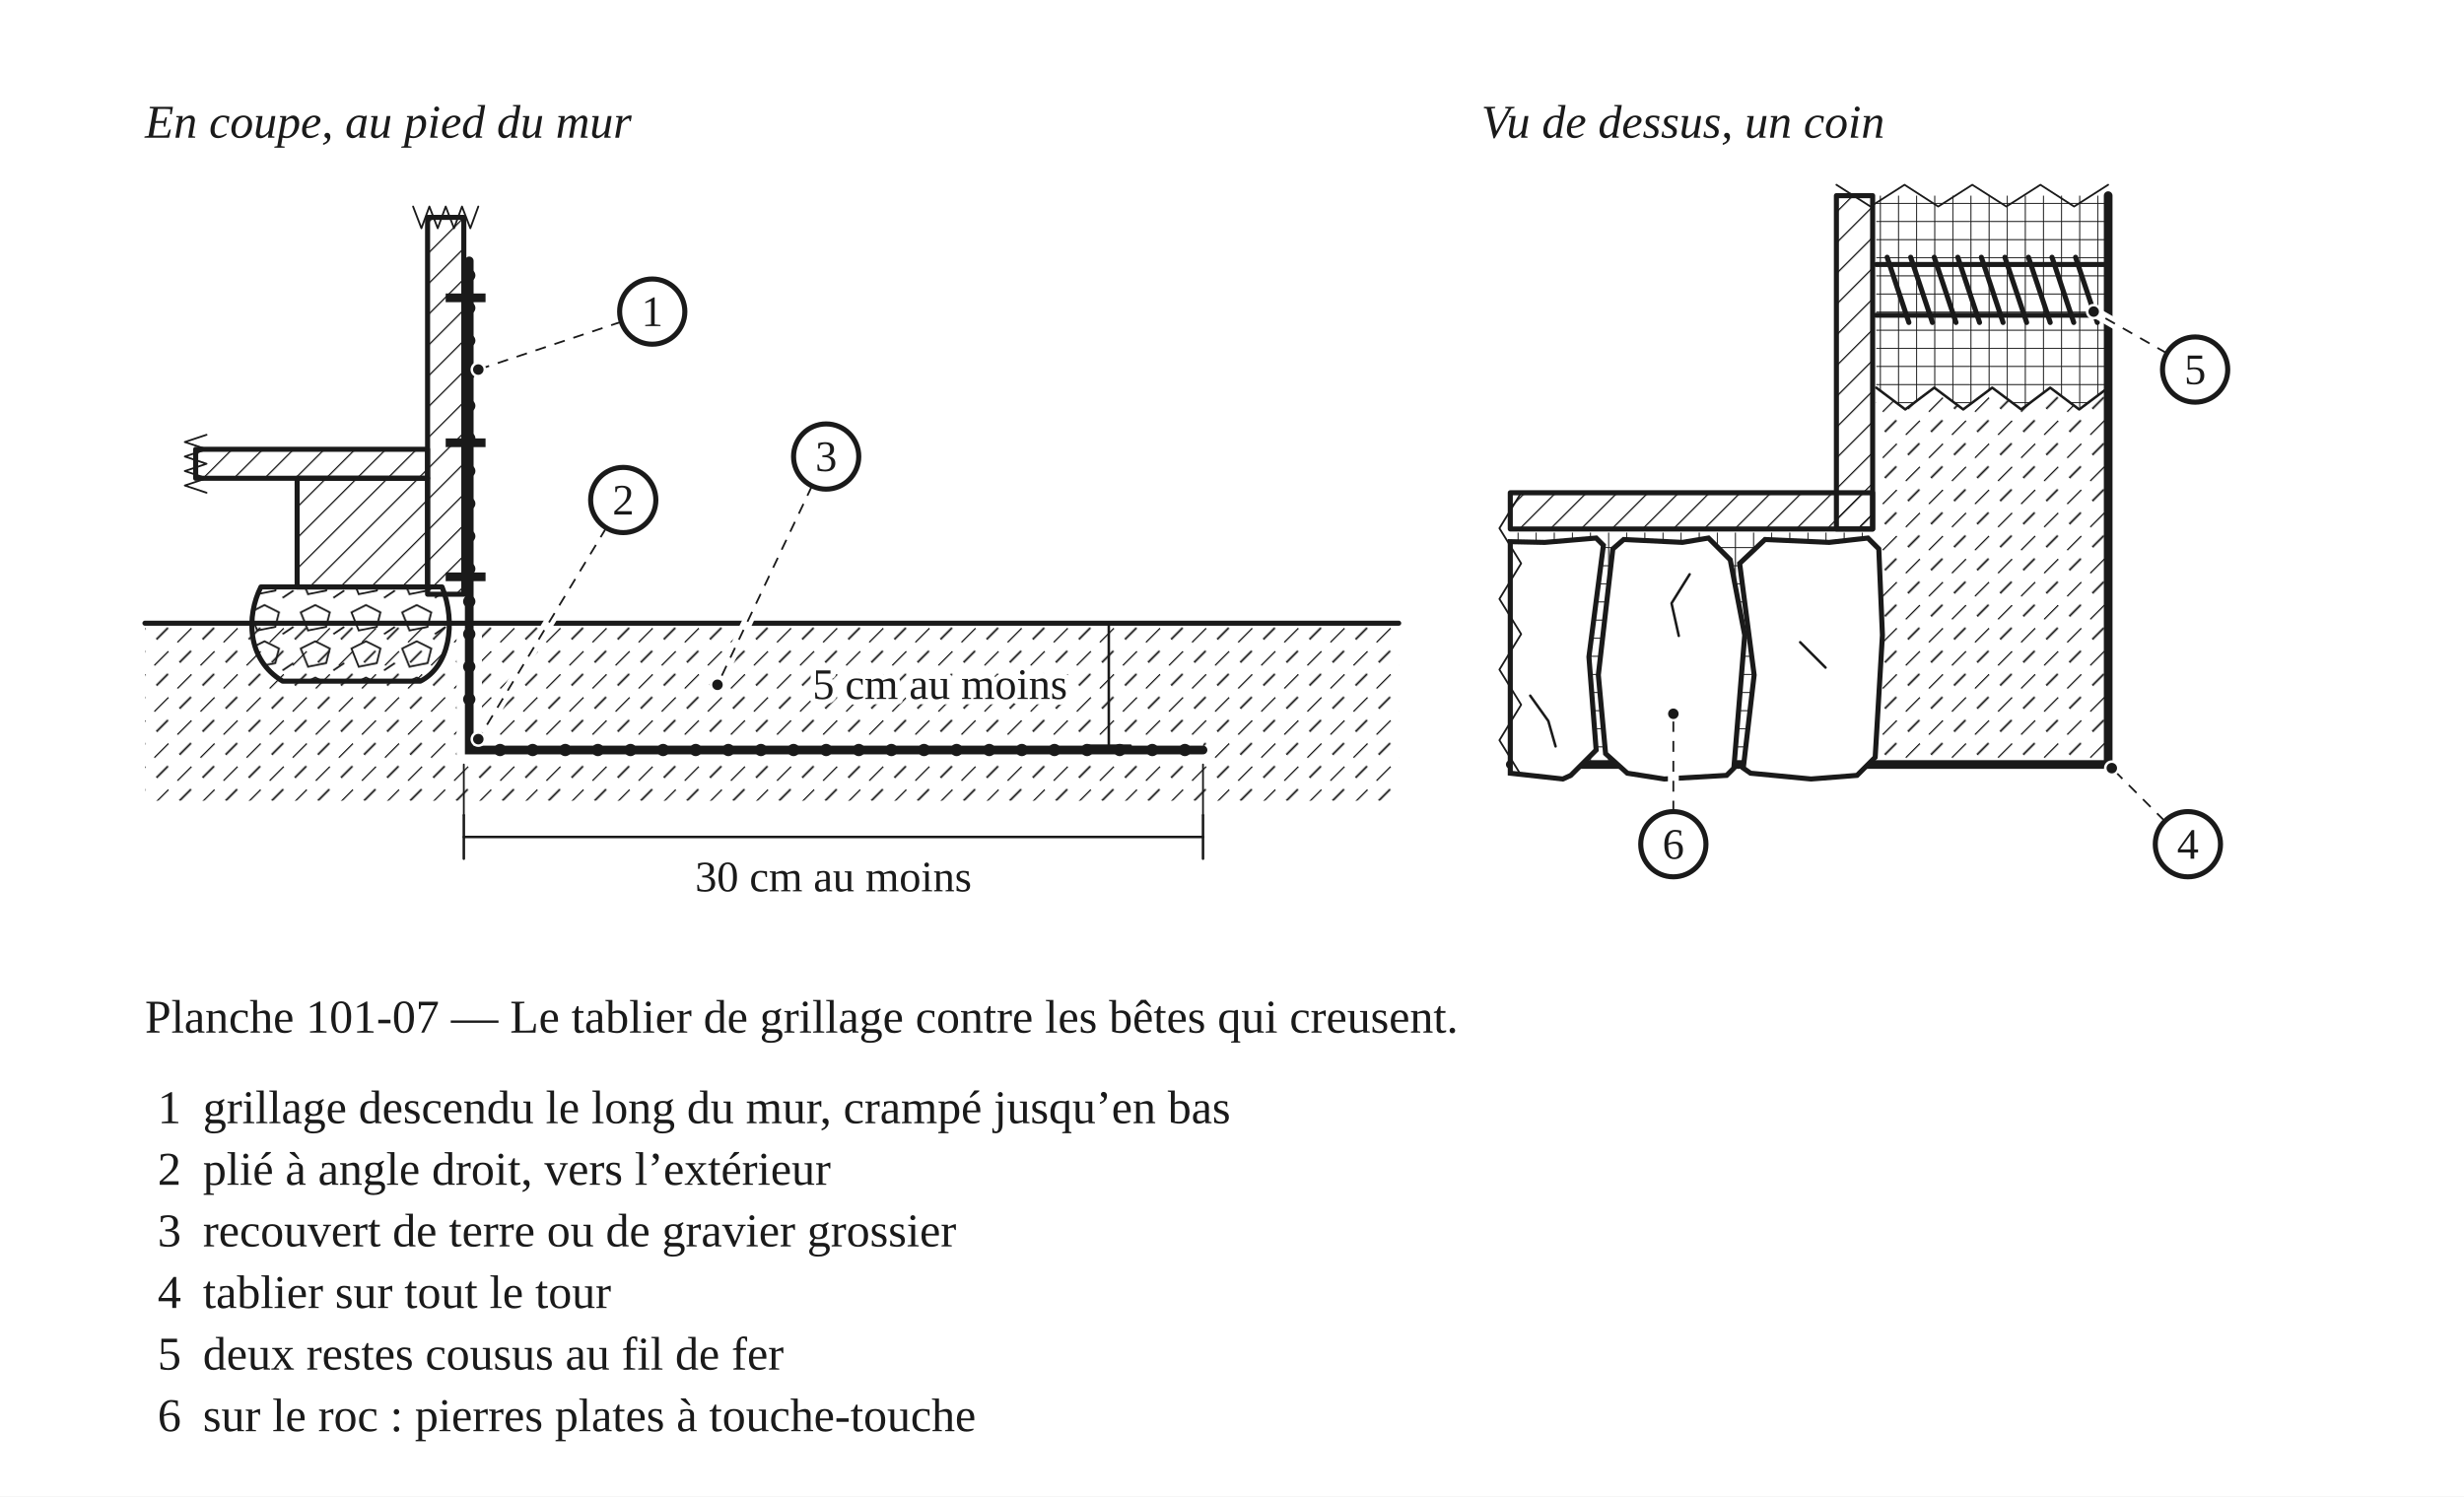
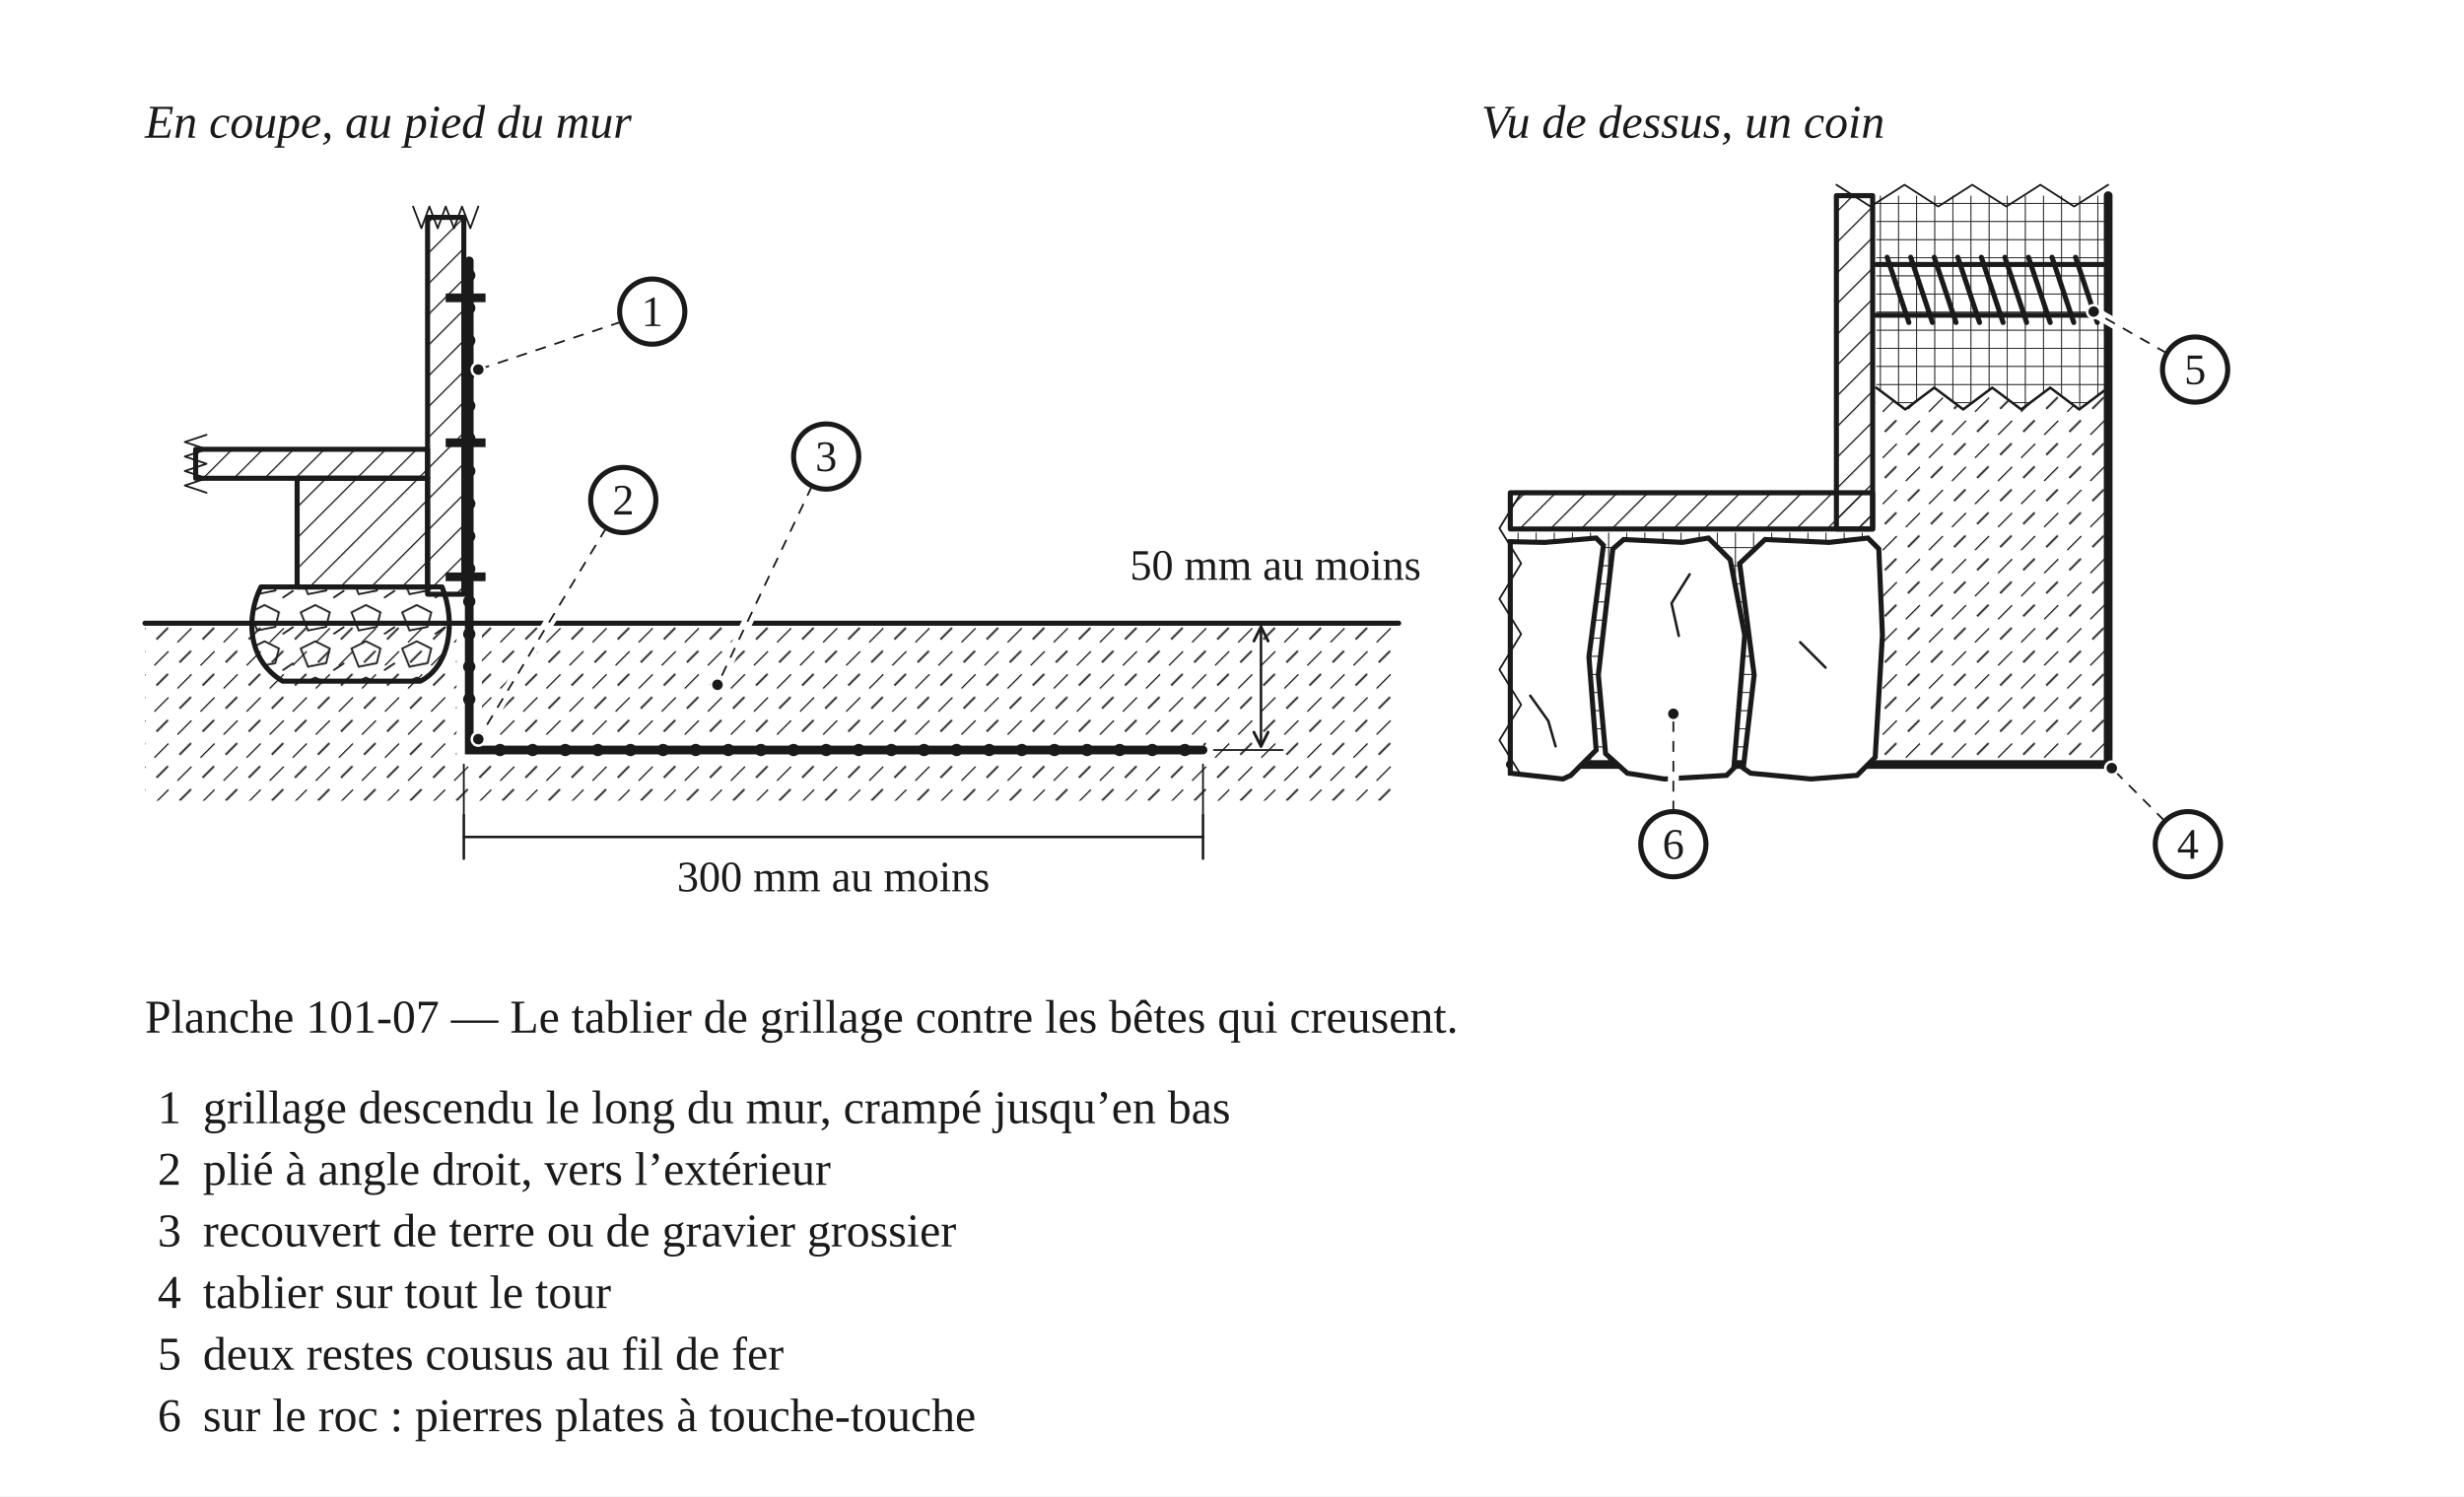
<svg xmlns="http://www.w3.org/2000/svg" width="680" height="413" viewBox="0 0 680 413" role="img">
  <defs>
    <pattern id="h-bois" width="6" height="6" patternUnits="userSpaceOnUse" patternTransform="rotate(45)">
      <line x1="0" y1="0" x2="0" y2="6" stroke="#1A1A1A" stroke-width="0.7" />
    </pattern>
    <pattern id="h-terre" width="9" height="9" patternUnits="userSpaceOnUse" patternTransform="rotate(45)">
      <line x1="0" y1="0" x2="0" y2="5.5" stroke="#1A1A1A" stroke-width="0.7" />
      <line x1="4.5" y1="4.5" x2="4.5" y2="9" stroke="#1A1A1A" stroke-width="0.5" />
    </pattern>
    <pattern id="h-grillage" width="5" height="5" patternUnits="userSpaceOnUse">
      <line x1="0" y1="0" x2="5" y2="0" stroke="#1A1A1A" stroke-width="0.5" />
      <line x1="0" y1="0" x2="0" y2="5" stroke="#1A1A1A" stroke-width="0.5" />
    </pattern>
    <pattern id="h-pierre" width="14" height="10" patternUnits="userSpaceOnUse">
      <path d="M1 3 L5 1 L9 3 L8 7 L3 8 Z M10 9 L13 7" fill="none" stroke="#1A1A1A" stroke-width="0.5" />
    </pattern>
+     <marker id="fl" viewBox="0 0 10 10" refX="9" refY="5" markerWidth="7" markerHeight="7" orient="auto-start-reverse">
+       <path d="M1 1 L9 5 L1 9" fill="none" stroke="#1A1A1A" stroke-width="1.6" stroke-linecap="round" stroke-linejoin="round" />
+     </marker>
  </defs>
  <rect x="0" y="0" width="680" height="413" fill="#FFFFFF" />
  <text x="40" y="38" font-family="Georgia, 'Times New Roman', serif" font-size="13" font-style="italic" fill="#1A1A1A">En coupe, au pied du mur</text>
  <g transform="translate(40 46)" data-vue="coupe">
    <rect x="0" y="126" width="346" height="49" fill="url(#h-terre)" stroke="none" />
    <line x1="0" y1="126" x2="346" y2="126" fill="none" stroke="#1A1A1A" stroke-width="1.4" stroke-linejoin="round" stroke-linecap="round" />
    <path d="M32,116 L82,116 C86,126 84,138 76,142 L38,142 C28,136 28,124 32,116 Z" fill="url(#h-pierre)" stroke="#1A1A1A" stroke-width="1.4" stroke-linejoin="round" />
    <rect x="42" y="86" width="36" height="30" fill="url(#h-bois)" stroke="#1A1A1A" stroke-width="1.4" stroke-linejoin="round" />
    <rect x="14" y="78" width="64" height="8" fill="url(#h-bois)" stroke="#1A1A1A" stroke-width="1.4" stroke-linejoin="round" />
    <path d="M17 74 L11 76 L17 78 L11 80 L17 82 L11 84 L17 86 L11 88 L17 90" fill="none" stroke="#1A1A1A" stroke-width="0.5" stroke-linejoin="round" stroke-linecap="round" />
    <rect x="78" y="14" width="10" height="104" fill="url(#h-bois)" stroke="#1A1A1A" stroke-width="1.4" stroke-linejoin="round" />
    <path d="M74 11 L76.3 17 L78.5 11 L80.8 17 L83 11 L85.3 17 L87.5 11 L89.8 17 L92 11" fill="none" stroke="#1A1A1A" stroke-width="0.5" stroke-linejoin="round" stroke-linecap="round" />
    <path d="M89.5 127 L89.5 161 L292 161" fill="none" stroke="#FFFFFF" stroke-width="7" stroke-linejoin="miter" />
    <path d="M89.5 26 L89.5 161 L292 161" fill="none" stroke="#1A1A1A" stroke-width="2.4" stroke-linejoin="miter" stroke-linecap="round" />
    <circle cx="89.5" cy="30" r="1.7" fill="#1A1A1A" stroke="none" />
    <circle cx="89.5" cy="39" r="1.7" fill="#1A1A1A" stroke="none" />
    <circle cx="89.5" cy="48" r="1.7" fill="#1A1A1A" stroke="none" />
    <circle cx="89.5" cy="57" r="1.7" fill="#1A1A1A" stroke="none" />
    <circle cx="89.5" cy="66" r="1.7" fill="#1A1A1A" stroke="none" />
    <circle cx="89.5" cy="75" r="1.7" fill="#1A1A1A" stroke="none" />
    <circle cx="89.5" cy="84" r="1.7" fill="#1A1A1A" stroke="none" />
    <circle cx="89.5" cy="93" r="1.7" fill="#1A1A1A" stroke="none" />
    <circle cx="89.5" cy="102" r="1.7" fill="#1A1A1A" stroke="none" />
    <circle cx="89.5" cy="111" r="1.7" fill="#1A1A1A" stroke="none" />
    <circle cx="89.5" cy="120" r="1.7" fill="#1A1A1A" stroke="none" />
    <circle cx="89.5" cy="129" r="1.7" fill="#1A1A1A" stroke="none" />
    <circle cx="89.5" cy="138" r="1.7" fill="#1A1A1A" stroke="none" />
    <circle cx="89.5" cy="147" r="1.7" fill="#1A1A1A" stroke="none" />
    <circle cx="98" cy="161" r="1.7" fill="#1A1A1A" stroke="none" />
    <circle cx="107" cy="161" r="1.7" fill="#1A1A1A" stroke="none" />
    <circle cx="116" cy="161" r="1.7" fill="#1A1A1A" stroke="none" />
    <circle cx="125" cy="161" r="1.7" fill="#1A1A1A" stroke="none" />
    <circle cx="134" cy="161" r="1.7" fill="#1A1A1A" stroke="none" />
    <circle cx="143" cy="161" r="1.7" fill="#1A1A1A" stroke="none" />
    <circle cx="152" cy="161" r="1.7" fill="#1A1A1A" stroke="none" />
    <circle cx="161" cy="161" r="1.7" fill="#1A1A1A" stroke="none" />
    <circle cx="170" cy="161" r="1.7" fill="#1A1A1A" stroke="none" />
    <circle cx="179" cy="161" r="1.7" fill="#1A1A1A" stroke="none" />
    <circle cx="188" cy="161" r="1.7" fill="#1A1A1A" stroke="none" />
    <circle cx="197" cy="161" r="1.7" fill="#1A1A1A" stroke="none" />
    <circle cx="206" cy="161" r="1.7" fill="#1A1A1A" stroke="none" />
    <circle cx="215" cy="161" r="1.7" fill="#1A1A1A" stroke="none" />
    <circle cx="224" cy="161" r="1.7" fill="#1A1A1A" stroke="none" />
    <circle cx="233" cy="161" r="1.7" fill="#1A1A1A" stroke="none" />
    <circle cx="242" cy="161" r="1.7" fill="#1A1A1A" stroke="none" />
    <circle cx="251" cy="161" r="1.7" fill="#1A1A1A" stroke="none" />
    <circle cx="260" cy="161" r="1.7" fill="#1A1A1A" stroke="none" />
    <circle cx="269" cy="161" r="1.7" fill="#1A1A1A" stroke="none" />
    <circle cx="278" cy="161" r="1.7" fill="#1A1A1A" stroke="none" />
    <circle cx="287" cy="161" r="1.7" fill="#1A1A1A" stroke="none" />
    <rect x="83" y="35" width="11" height="2.4" fill="#1A1A1A" stroke="none" />
    <rect x="83" y="75" width="11" height="2.4" fill="#1A1A1A" stroke="none" />
    <rect x="83" y="112" width="11" height="2.4" fill="#1A1A1A" stroke="none" />
    <line x1="88" y1="165" x2="88" y2="179" fill="none" stroke="#1A1A1A" stroke-width="0.5" stroke-linejoin="round" stroke-linecap="round" />
    <line x1="292" y1="165" x2="292" y2="179" fill="none" stroke="#1A1A1A" stroke-width="0.5" stroke-linejoin="round" stroke-linecap="round" />
    <line x1="88" y1="185" x2="292" y2="185" fill="none" stroke="#1A1A1A" stroke-width="0.7" stroke-linejoin="round" stroke-linecap="round" />
    <line x1="88" y1="179" x2="88" y2="191" fill="none" stroke="#1A1A1A" stroke-width="0.7" stroke-linejoin="round" stroke-linecap="round" />
    <line x1="292" y1="179" x2="292" y2="191" fill="none" stroke="#1A1A1A" stroke-width="0.7" stroke-linejoin="round" stroke-linecap="round" />
-     <text x="190" y="200" text-anchor="middle" font-family="Georgia, 'Times New Roman', serif" font-size="12" fill="#1A1A1A" stroke="#FFFFFF" stroke-width="3" stroke-linejoin="round" paint-order="stroke">30 cm au moins</text>
-     <line x1="266" y1="126" x2="266" y2="159.8" fill="none" stroke="#1A1A1A" stroke-width="0.7" stroke-linejoin="round" stroke-linecap="round" />
-     <line x1="260" y1="126" x2="272" y2="126" fill="none" stroke="#1A1A1A" stroke-width="0.7" stroke-linejoin="round" stroke-linecap="round" />
-     <line x1="260" y1="159.8" x2="272" y2="159.8" fill="none" stroke="#1A1A1A" stroke-width="0.7" stroke-linejoin="round" stroke-linecap="round" />
-     <text x="219.4" y="146.9" text-anchor="middle" font-family="Georgia, 'Times New Roman', serif" font-size="12" fill="#1A1A1A" stroke="#FFFFFF" stroke-width="3" stroke-linejoin="round" paint-order="stroke">5 cm au moins</text>
+     <text x="190" y="200" text-anchor="middle" font-family="Georgia, 'Times New Roman', serif" font-size="12" fill="#1A1A1A" stroke="#FFFFFF" stroke-width="3" stroke-linejoin="round" paint-order="stroke">300 mm au moins</text>
+     <line x1="295" y1="161" x2="314" y2="161" fill="none" stroke="#1A1A1A" stroke-width="0.5" stroke-linejoin="round" stroke-linecap="round" />
+     <rect x="294" y="100" width="74" height="18" fill="#FFFFFF" stroke="none" />
+     <line x1="308" y1="127" x2="308" y2="160" fill="none" stroke="#1A1A1A" stroke-width="0.7" stroke-linejoin="round" stroke-linecap="round" marker-start="url(#fl)" marker-end="url(#fl)" />
+     <text x="312" y="114" text-anchor="middle" font-family="Georgia, 'Times New Roman', serif" font-size="12" fill="#1A1A1A">50 mm au moins</text>
  </g>
  <text x="408.8" y="38" font-family="Georgia, 'Times New Roman', serif" font-size="13" font-style="italic" fill="#1A1A1A">Vu de dessus, un coin</text>
  <g transform="translate(408.8 46)" data-vue="plan">
    <rect x="109" y="8" width="64" height="60" fill="url(#h-grillage)" stroke="none" />
    <rect x="8" y="101" width="103" height="64" fill="url(#h-grillage)" stroke="none" />
    <path d="M109 61 L117 67 L125 61 L133 67 L141 61 L149 67 L157 61 L165 67 L173 61 L173 165 L109 165 Z" fill="#FFFFFF" stroke="none" />
    <path d="M109 61 L117 67 L125 61 L133 67 L141 61 L149 67 L157 61 L165 67 L173 61 L173 165 L109 165 Z" fill="url(#h-terre)" stroke="none" />
    <path d="M173 8 L173 165 L8 165" fill="none" stroke="#1A1A1A" stroke-width="2.4" stroke-linejoin="round" stroke-linecap="round" />
    <rect x="98" y="8" width="10" height="92" fill="url(#h-bois)" stroke="#1A1A1A" stroke-width="1.4" stroke-linejoin="round" />
    <rect x="8" y="90" width="100" height="10" fill="url(#h-bois)" stroke="#1A1A1A" stroke-width="1.4" stroke-linejoin="round" />
    <path d="M109 61 L117 67 L125 61 L133 67 L141 61 L149 67 L157 61 L165 67 L173 61" fill="none" stroke="#1A1A1A" stroke-width="0.7" stroke-linejoin="round" stroke-linecap="round" />
    <line x1="109" y1="27" x2="173" y2="27" fill="none" stroke="#1A1A1A" stroke-width="1.4" stroke-linejoin="round" stroke-linecap="round" />
    <line x1="109" y1="41" x2="173" y2="41" fill="none" stroke="#1A1A1A" stroke-width="1.4" stroke-linejoin="round" stroke-linecap="round" />
    <line x1="112" y1="25" x2="118" y2="43" fill="none" stroke="#1A1A1A" stroke-width="1.4" stroke-linejoin="round" stroke-linecap="round" />
    <line x1="118.5" y1="25" x2="124.5" y2="43" fill="none" stroke="#1A1A1A" stroke-width="1.4" stroke-linejoin="round" stroke-linecap="round" />
    <line x1="125" y1="25" x2="131" y2="43" fill="none" stroke="#1A1A1A" stroke-width="1.4" stroke-linejoin="round" stroke-linecap="round" />
    <line x1="131.5" y1="25" x2="137.5" y2="43" fill="none" stroke="#1A1A1A" stroke-width="1.4" stroke-linejoin="round" stroke-linecap="round" />
    <line x1="138" y1="25" x2="144" y2="43" fill="none" stroke="#1A1A1A" stroke-width="1.4" stroke-linejoin="round" stroke-linecap="round" />
    <line x1="144.5" y1="25" x2="150.5" y2="43" fill="none" stroke="#1A1A1A" stroke-width="1.4" stroke-linejoin="round" stroke-linecap="round" />
    <line x1="151" y1="25" x2="157" y2="43" fill="none" stroke="#1A1A1A" stroke-width="1.4" stroke-linejoin="round" stroke-linecap="round" />
    <line x1="157.5" y1="25" x2="163.5" y2="43" fill="none" stroke="#1A1A1A" stroke-width="1.4" stroke-linejoin="round" stroke-linecap="round" />
    <line x1="164" y1="25" x2="170" y2="43" fill="none" stroke="#1A1A1A" stroke-width="1.4" stroke-linejoin="round" stroke-linecap="round" />
    <path d="M8 103.5 L17.5 103.7 L31.7 102.5 L33.7 104.5 L29.7 135.3 L31.7 161 L24.7 168 L22.5 169 L8 167.4 Z" fill="#FFFFFF" stroke="#1A1A1A" stroke-width="1.4" stroke-linejoin="miter" stroke-linecap="round" />
    <path d="M13.5,146 L18.5,153 L20.5,160" fill="none" stroke="#1A1A1A" stroke-width="0.7" stroke-linejoin="round" stroke-linecap="round" />
    <path d="M39.3 102.9 L55.5 103.7 L62.7 102.5 L68.7 108.5 L72.7 129.3 L69.7 166 L67.7 168 L50.5 169 L40.3 167.4 L34.3 162 L32.3 140.3 L36.3 105.5 Z" fill="#FFFFFF" stroke="#1A1A1A" stroke-width="1.4" stroke-linejoin="miter" stroke-linecap="round" />
    <path d="M57.5,112.5 L52.5,120.5 L54.5,129.5" fill="none" stroke="#1A1A1A" stroke-width="0.7" stroke-linejoin="round" stroke-linecap="round" />
    <path d="M78.3 102.9 L96 103.7 L106.7 102.5 L109.7 105.5 L110.7 129.3 L108.7 163 L103.7 168 L91 169 L74.3 167.4 L72.3 166 L75.3 140.3 L71.3 109.5 Z" fill="#FFFFFF" stroke="#1A1A1A" stroke-width="1.4" stroke-linejoin="miter" stroke-linecap="round" />
    <path d="M88,131.25 L95,138.25" fill="none" stroke="#1A1A1A" stroke-width="0.7" stroke-linejoin="round" stroke-linecap="round" />
    <path d="M98 5 L107.4 11 L116.8 5 L126.1 11 L135.5 5 L144.9 11 L154.3 5 L163.6 11 L173 5" fill="none" stroke="#1A1A1A" stroke-width="0.5" stroke-linejoin="round" stroke-linecap="round" />
    <path d="M11 90 L5 99.8 L11 109.5 L5 119.3 L11 129 L5 138.8 L11 148.5 L5 158.3 L11 168" fill="none" stroke="#1A1A1A" stroke-width="0.5" stroke-linejoin="round" stroke-linecap="round" />
  </g>
  <line x1="171.5" y1="88.8" x2="132" y2="102" fill="none" stroke="#FFFFFF" stroke-width="3" stroke-linecap="round" />
  <line x1="171.5" y1="88.8" x2="132" y2="102" fill="none" stroke="#1A1A1A" stroke-width="0.5" stroke-dasharray="3 2.5" />
  <circle cx="132" cy="102" r="1.8" fill="#1A1A1A" stroke="#FFFFFF" stroke-width="0.7" />
  <circle cx="180" cy="86" r="9" fill="#FFFFFF" stroke="#1A1A1A" stroke-width="1.4" data-vue="coupe" />
  <text x="180" y="90" text-anchor="middle" font-family="Georgia, 'Times New Roman', serif" font-size="12" fill="#1A1A1A">1</text>
  <line x1="167.3" y1="145.7" x2="132" y2="204" fill="none" stroke="#FFFFFF" stroke-width="3" stroke-linecap="round" />
  <line x1="167.3" y1="145.7" x2="132" y2="204" fill="none" stroke="#1A1A1A" stroke-width="0.5" stroke-dasharray="3 2.5" />
  <circle cx="132" cy="204" r="1.8" fill="#1A1A1A" stroke="#FFFFFF" stroke-width="0.7" />
  <circle cx="172" cy="138" r="9" fill="#FFFFFF" stroke="#1A1A1A" stroke-width="1.4" data-vue="coupe" />
  <text x="172" y="142" text-anchor="middle" font-family="Georgia, 'Times New Roman', serif" font-size="12" fill="#1A1A1A">2</text>
  <line x1="224.1" y1="134.1" x2="198" y2="189" fill="none" stroke="#FFFFFF" stroke-width="3" stroke-linecap="round" />
  <line x1="224.1" y1="134.1" x2="198" y2="189" fill="none" stroke="#1A1A1A" stroke-width="0.5" stroke-dasharray="3 2.5" />
  <circle cx="198" cy="189" r="1.8" fill="#1A1A1A" stroke="#FFFFFF" stroke-width="0.7" />
  <circle cx="228" cy="126" r="9" fill="#FFFFFF" stroke="#1A1A1A" stroke-width="1.4" data-vue="coupe" />
  <text x="228" y="130" text-anchor="middle" font-family="Georgia, 'Times New Roman', serif" font-size="12" fill="#1A1A1A">3</text>
  <line x1="597.4" y1="226.6" x2="582.8" y2="212" fill="none" stroke="#FFFFFF" stroke-width="3" stroke-linecap="round" />
  <line x1="597.4" y1="226.6" x2="582.8" y2="212" fill="none" stroke="#1A1A1A" stroke-width="0.5" stroke-dasharray="3 2.5" />
  <circle cx="582.8" cy="212" r="1.8" fill="#1A1A1A" stroke="#FFFFFF" stroke-width="0.7" />
  <circle cx="603.8" cy="233" r="9" fill="#FFFFFF" stroke="#1A1A1A" stroke-width="1.4" data-vue="plan" />
  <text x="603.8" y="237" text-anchor="middle" font-family="Georgia, 'Times New Roman', serif" font-size="12" fill="#1A1A1A">4</text>
  <line x1="598" y1="97.5" x2="577.8" y2="86" fill="none" stroke="#FFFFFF" stroke-width="3" stroke-linecap="round" />
  <line x1="598" y1="97.5" x2="577.8" y2="86" fill="none" stroke="#1A1A1A" stroke-width="0.5" stroke-dasharray="3 2.5" />
  <circle cx="577.8" cy="86" r="1.8" fill="#1A1A1A" stroke="#FFFFFF" stroke-width="0.7" />
  <circle cx="605.8" cy="102" r="9" fill="#FFFFFF" stroke="#1A1A1A" stroke-width="1.4" data-vue="plan" />
  <text x="605.8" y="106" text-anchor="middle" font-family="Georgia, 'Times New Roman', serif" font-size="12" fill="#1A1A1A">5</text>
  <line x1="461.8" y1="224" x2="461.8" y2="197" fill="none" stroke="#FFFFFF" stroke-width="3" stroke-linecap="round" />
  <line x1="461.8" y1="224" x2="461.8" y2="197" fill="none" stroke="#1A1A1A" stroke-width="0.5" stroke-dasharray="3 2.5" />
  <circle cx="461.8" cy="197" r="1.8" fill="#1A1A1A" stroke="#FFFFFF" stroke-width="0.7" />
  <circle cx="461.8" cy="233" r="9" fill="#FFFFFF" stroke="#1A1A1A" stroke-width="1.4" data-vue="plan" />
  <text x="461.8" y="237" text-anchor="middle" font-family="Georgia, 'Times New Roman', serif" font-size="12" fill="#1A1A1A">6</text>
  <text x="40" y="285" font-family="Georgia, 'Times New Roman', serif" font-size="13" fill="#1A1A1A">Planche 101-07 — Le tablier de grillage contre les bêtes qui creusent.</text>
  <text x="50" y="310" text-anchor="end" font-family="Georgia, 'Times New Roman', serif" font-size="13" fill="#1A1A1A">1</text>
  <text x="56" y="310" font-family="Georgia, 'Times New Roman', serif" font-size="13" fill="#1A1A1A">grillage descendu le long du mur, crampé jusqu’en bas</text>
  <text x="50" y="327" text-anchor="end" font-family="Georgia, 'Times New Roman', serif" font-size="13" fill="#1A1A1A">2</text>
  <text x="56" y="327" font-family="Georgia, 'Times New Roman', serif" font-size="13" fill="#1A1A1A">plié à angle droit, vers l’extérieur</text>
  <text x="50" y="344" text-anchor="end" font-family="Georgia, 'Times New Roman', serif" font-size="13" fill="#1A1A1A">3</text>
  <text x="56" y="344" font-family="Georgia, 'Times New Roman', serif" font-size="13" fill="#1A1A1A">recouvert de terre ou de gravier grossier</text>
  <text x="50" y="361" text-anchor="end" font-family="Georgia, 'Times New Roman', serif" font-size="13" fill="#1A1A1A">4</text>
  <text x="56" y="361" font-family="Georgia, 'Times New Roman', serif" font-size="13" fill="#1A1A1A">tablier sur tout le tour</text>
  <text x="50" y="378" text-anchor="end" font-family="Georgia, 'Times New Roman', serif" font-size="13" fill="#1A1A1A">5</text>
  <text x="56" y="378" font-family="Georgia, 'Times New Roman', serif" font-size="13" fill="#1A1A1A">deux restes cousus au fil de fer</text>
  <text x="50" y="395" text-anchor="end" font-family="Georgia, 'Times New Roman', serif" font-size="13" fill="#1A1A1A">6</text>
  <text x="56" y="395" font-family="Georgia, 'Times New Roman', serif" font-size="13" fill="#1A1A1A">sur le roc : pierres plates à touche-touche</text>
</svg>
